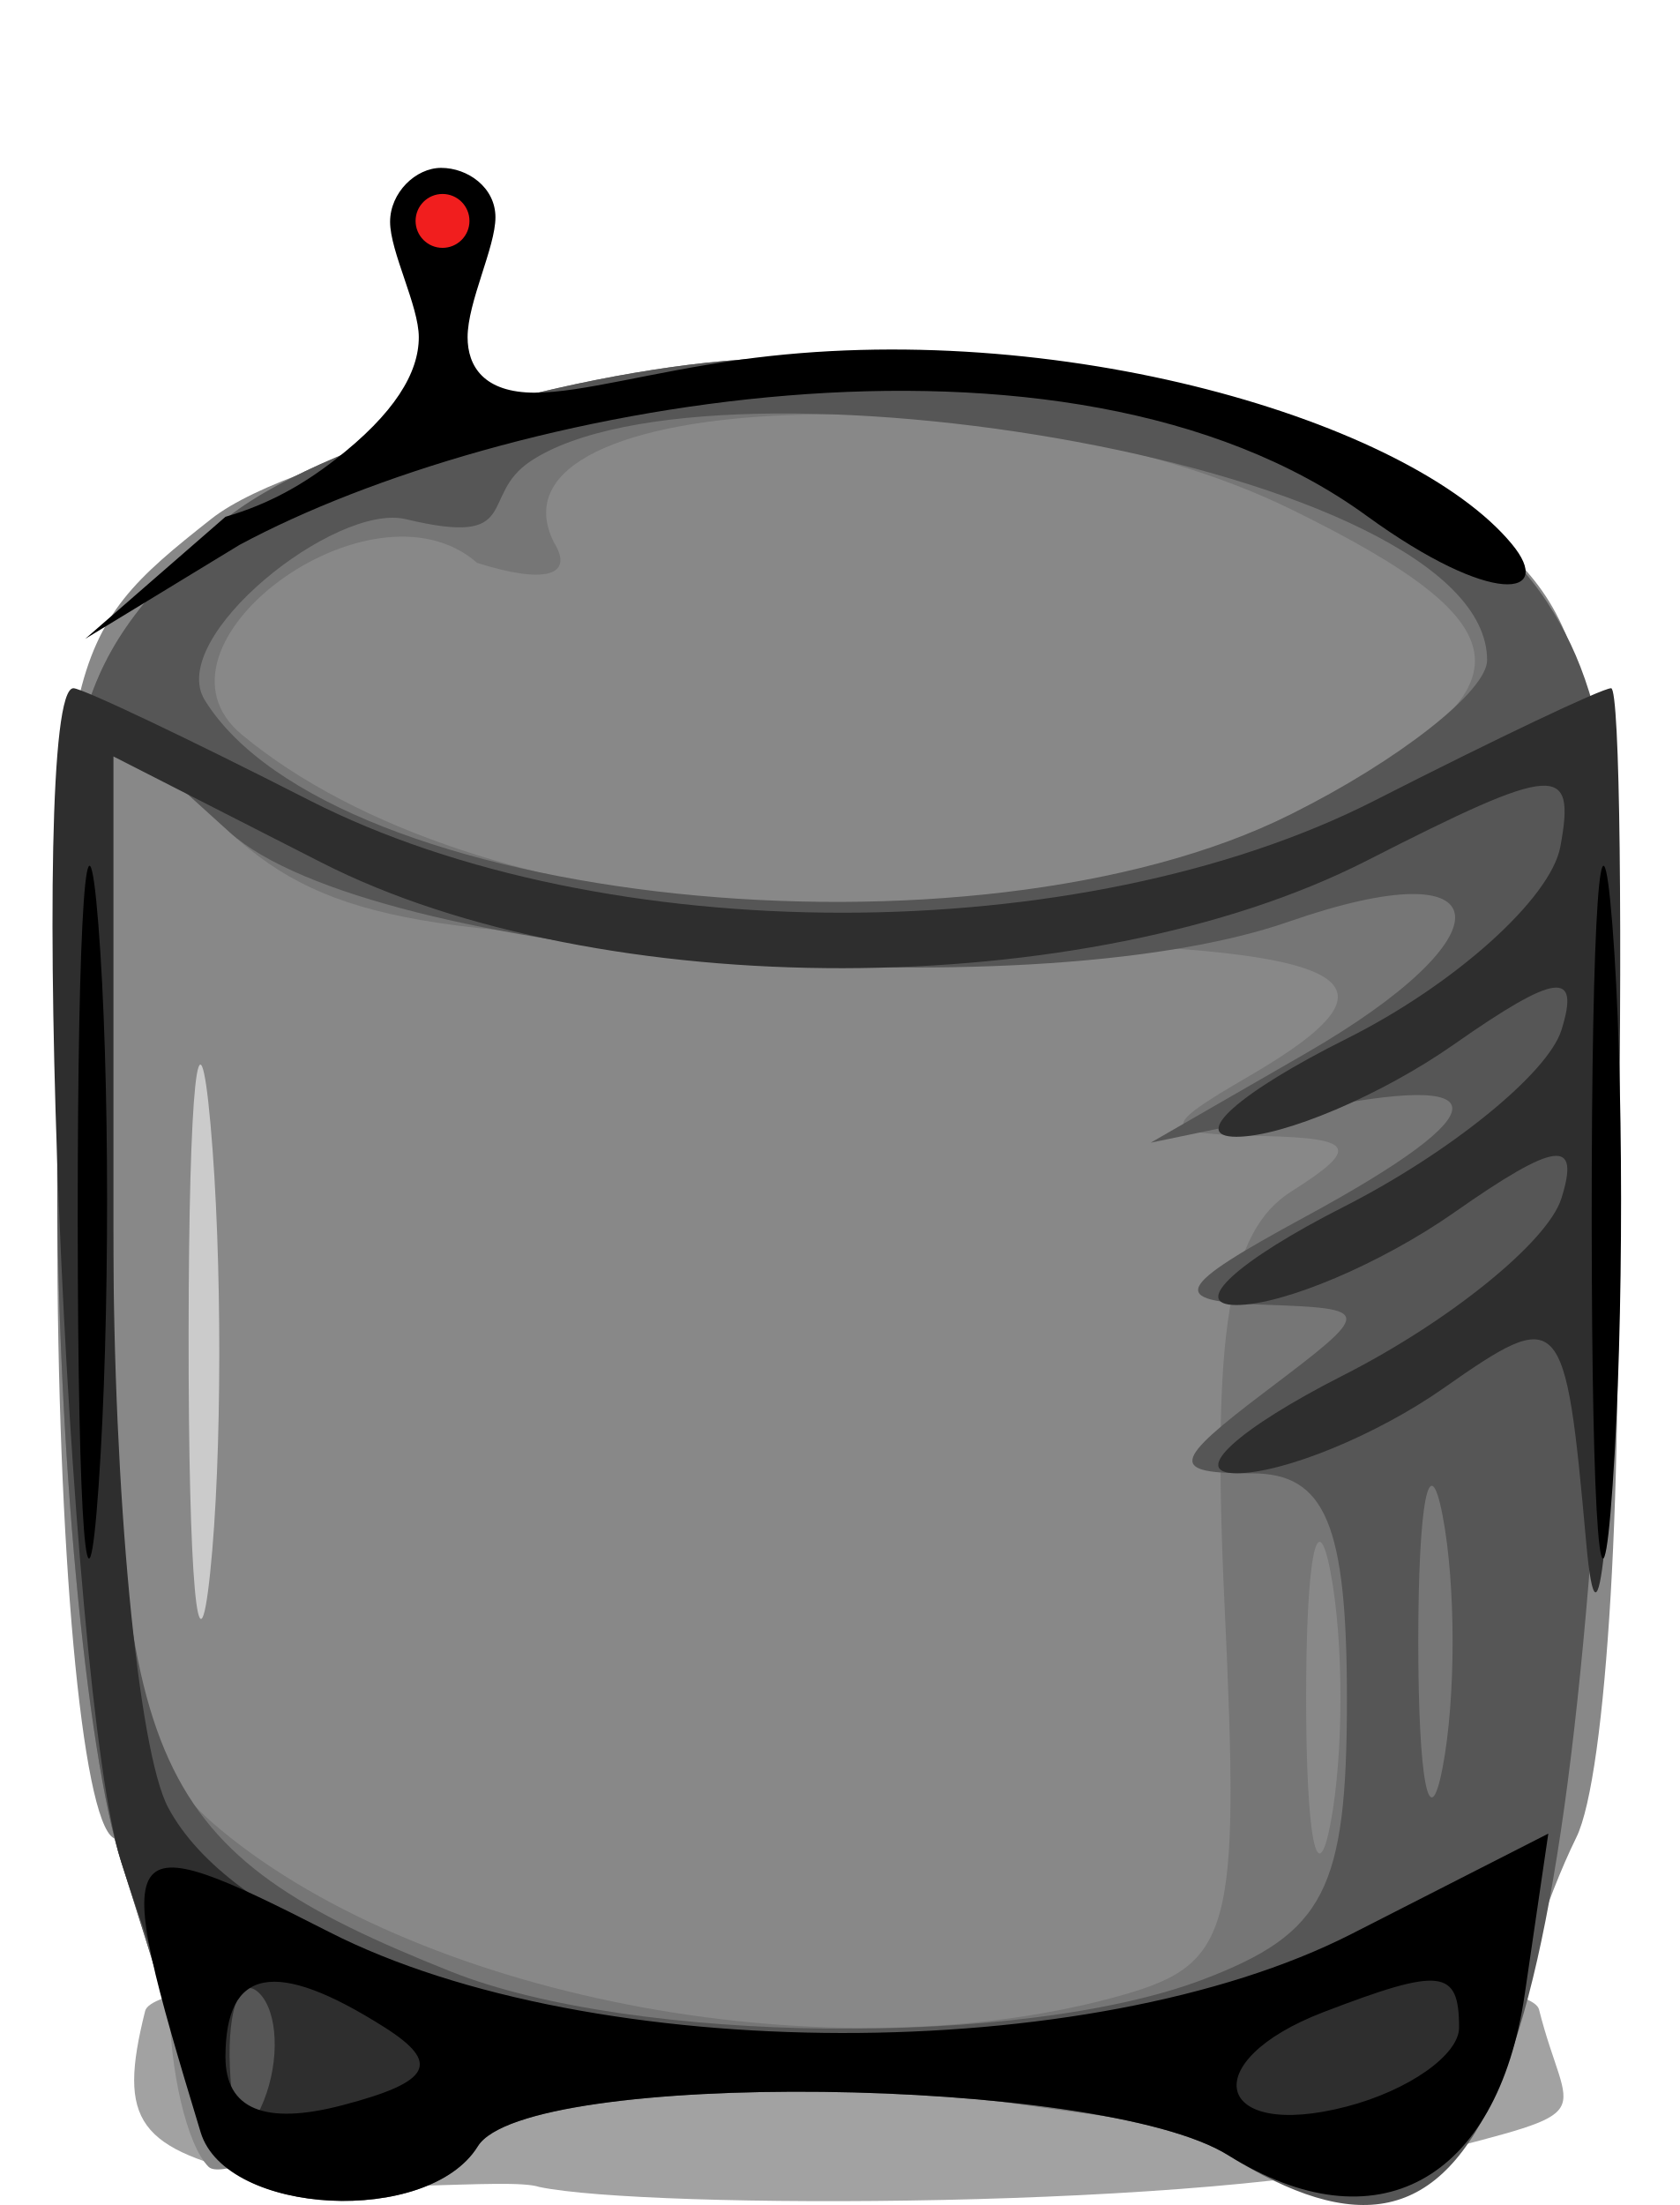
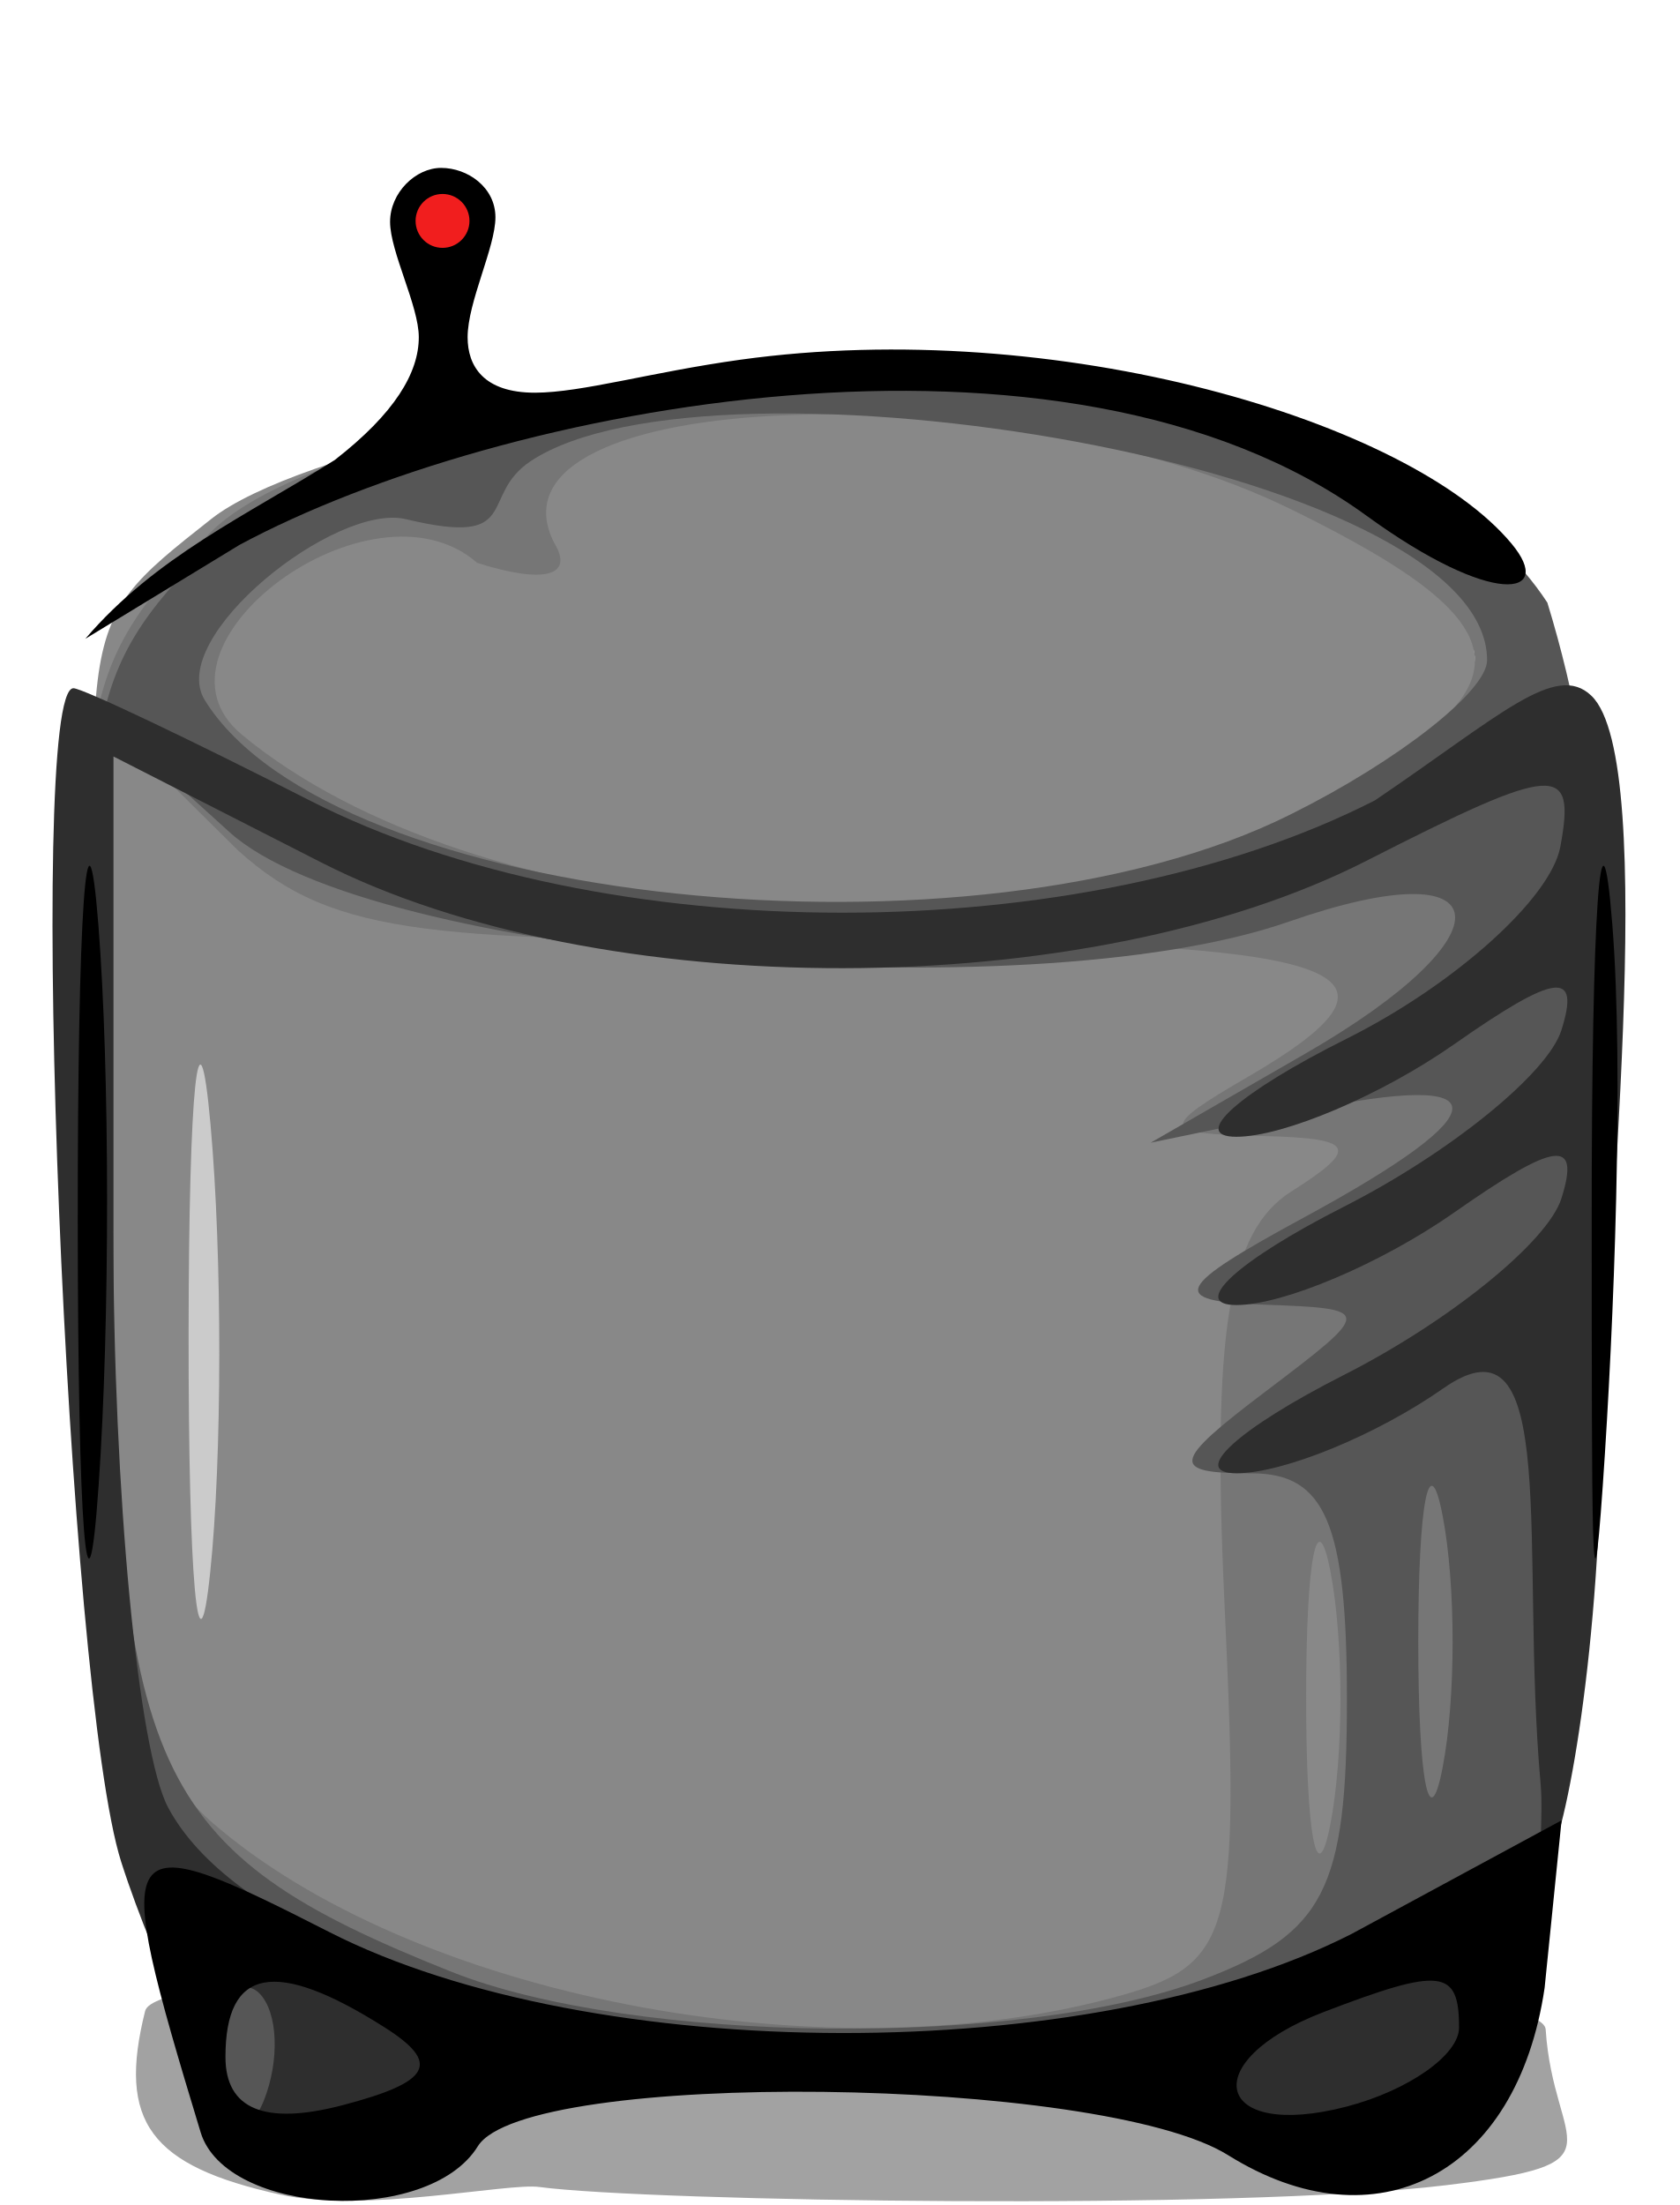
<svg xmlns="http://www.w3.org/2000/svg" width="32" height="42" id="svg13968" version="1.0">
  <defs id="defs13970" />
  <g id="layer1">
-     <g id="g11680" transform="matrix(0.175647,0,0,0.175647,-34.68671,-49.2155)">
-       <path id="path2241" d="M 255.971,517.356 C 252.626,516.24 235.655,518.424 226.412,516.384 C 212.353,513.281 210.197,510.321 213.221,498.271 C 215.209,490.349 362.43,490.276 364.396,498.11 C 367.503,510.488 371.734,508.724 351.796,513.932 C 329.242,519.824 267.465,519.78 255.971,517.356 z " style="fill:#000000;fill-opacity:0.366" />
-       <rect ry="30.795" style="fill:#cbcbcb;fill-opacity:1;fill-rule:evenodd;stroke:none;stroke-width:1.25;stroke-linejoin:miter;stroke-miterlimit:4;stroke-dashoffset:0;stroke-opacity:1" id="rect8116" width="11.13" height="74.727" x="214.139" y="383.329" rx="30.795" />
-       <path id="path2239" d="M 220.093,515.163 C 217.76,512.829 215.851,504.696 215.851,497.089 C 215.851,489.482 213.114,481.567 209.769,479.499 C 206.348,477.385 203.688,448.162 203.688,412.685 C 203.688,351.146 204.09,349.313 220.412,336.453 C 229.61,329.206 264.613,321.38 291.535,321.38 C 327.876,321.38 339.943,323.862 353.773,334.18 C 370.317,346.523 370.992,349.125 372.688,407.113 C 373.655,440.187 371.743,472.74 368.44,479.454 C 365.137,486.169 361.576,497.136 360.527,503.825 C 358.773,515.016 341.326,502.61 279.553,504.182 C 242.625,505.122 222.426,517.496 220.093,515.163 z M 220.312,402.121 C 219.027,387.817 217.958,398.007 217.936,424.766 C 217.913,451.524 218.965,463.228 220.271,450.773 C 221.578,438.318 221.596,416.425 220.312,402.121 z " style="fill:#888888;fill-opacity:1" />
-       <path id="path2237" d="M 219.636,511.628 C 218.499,507.336 214.445,494.053 210.628,482.108 C 206.811,470.164 203.688,436.515 203.688,407.333 C 203.688,357.494 204.702,353.278 220.412,337.828 C 229.61,328.782 258.902,320.513 277.767,319.204 C 317.887,316.419 353.174,327.037 365.299,345.542 L 353.065,514.64 L 289.201,505.784 C 237.604,507.084 221.199,517.522 219.636,511.628 z M 318.074,496.858 C 331.151,493.356 331.989,490.421 330.284,454.119 C 328.902,424.693 330.677,413.736 337.528,409.404 C 344.996,404.683 344.449,403.618 334.44,403.389 C 323.256,403.133 323.133,402.612 332.92,396.912 C 352.833,385.314 343.625,382.195 289.467,382.195 C 244.806,382.195 233.14,380.175 222.571,370.61 L 209.769,359.025 L 209.769,413.758 C 209.769,458.299 211.751,470.218 220.412,477.763 C 242.093,496.65 286.46,505.325 318.074,496.858 z M 341.773,450.612 C 340.323,443.086 339.137,449.244 339.137,464.296 C 339.137,479.347 340.323,485.505 341.773,477.979 C 343.222,470.453 343.222,458.138 341.773,450.612 z M 337.481,368.502 C 364.129,355.19 364.105,348.435 337.36,335.356 C 306.829,320.424 249.031,322.038 257.561,339.023 C 259.816,342.671 256.515,343.548 249.229,341.235 C 237.737,331.187 212.119,350.243 223.705,359.858 C 248.921,380.785 304.449,385.004 337.481,368.502 z " style="fill:#767676;fill-opacity:1" />
-       <path id="path2233" d="M 219.559,511.427 C 218.464,507.246 214.445,494.053 210.628,482.108 C 206.811,470.164 203.688,436.515 203.688,407.333 C 203.688,357.494 204.702,353.278 220.412,337.828 C 229.61,328.782 258.902,320.513 277.767,319.204 C 317.887,316.419 353.174,327.037 365.299,345.542 C 372.814,357.011 374.233,372.037 372.025,416.748 C 367.448,509.445 358.226,531.113 330.676,513.907 C 316.865,505.282 254.491,504.546 249.299,512.948 C 243.944,521.612 221.932,520.486 219.559,511.427 z M 327.963,494.854 C 341.142,489.843 343.562,485.124 343.562,464.446 C 343.562,445.514 341.233,439.97 333.278,439.97 C 324.31,439.97 324.504,438.827 334.798,431.041 C 346.447,422.23 346.442,422.106 334.44,421.675 C 324.12,421.304 324.811,419.863 339.001,412.165 C 360.317,400.601 360.317,396.214 339.001,400.64 L 322.277,404.112 L 339.001,394.48 C 361.569,381.482 360.423,372.068 337.255,380.144 C 308.59,390.137 237.51,384.13 222.379,370.437 L 209.769,359.025 L 209.769,413.758 C 209.769,472.476 213.626,480.928 246.383,493.997 C 266.143,501.881 308.314,502.324 327.963,494.854 z M 353.936,444.531 C 352.486,437.005 351.3,443.162 351.3,458.214 C 351.3,473.266 352.486,479.423 353.936,471.897 C 355.385,464.372 355.385,452.057 353.936,444.531 z M 337.481,368.502 C 349.188,362.654 358.766,355.133 358.766,351.788 C 358.766,330.514 274.722,317.122 255.032,330.204 C 249.31,334.006 254.277,339.565 241.504,336.497 C 233.885,334.667 215.474,349.299 219.689,356.118 C 233.436,378.362 303.086,385.685 337.481,368.502 z " style="fill:#565656" />
-       <path id="path2231" d="M 220.989,511.904 C 219.894,507.723 214.445,494.053 210.628,482.108 C 204.724,463.632 200.291,354.829 205.443,354.829 C 206.408,354.829 217.933,360.302 231.055,366.992 C 262.914,383.234 314.744,383.234 346.603,366.992 C 359.724,360.302 371.25,354.829 372.215,354.829 C 373.18,354.829 373.492,381.511 372.907,414.123 C 372.323,446.735 370.795,461.743 369.512,447.475 C 367.242,422.221 366.83,421.777 354.018,430.751 C 346.779,435.821 336.676,439.965 331.567,439.96 C 326.457,439.955 331.692,435.166 343.2,429.318 C 354.708,423.469 365.335,414.853 366.817,410.169 C 368.896,403.598 366.24,403.945 355.183,411.69 C 347.303,417.209 336.676,421.721 331.567,421.716 C 326.457,421.71 331.692,416.921 343.2,411.073 C 354.708,405.225 365.335,396.608 366.817,391.925 C 368.896,385.354 366.24,385.701 355.183,393.445 C 347.303,398.965 336.676,403.476 331.567,403.471 C 326.457,403.466 331.847,398.677 343.544,392.828 C 355.242,386.98 365.664,377.62 366.705,372.027 C 368.408,362.877 366.303,363.029 345.672,373.548 C 315.37,388.997 262.453,389.081 232.34,373.729 L 209.769,362.221 L 209.769,413.658 C 209.769,441.949 212.448,470.101 215.722,476.219 C 229.112,501.238 309.622,511.802 347.887,492.293 L 358.555,496.952 C 355.575,517.256 350.035,522.007 334.012,512.001 C 320.201,503.376 251.155,502.64 245.963,511.041 C 240.609,519.705 223.362,520.963 220.989,511.904 z M 225.607,496.35 C 223.586,494.329 222.148,497.921 222.412,504.332 C 222.704,511.417 224.145,512.858 226.087,508.006 C 227.843,503.616 227.627,498.371 225.607,496.35 z " style="fill:#2e2e2e" />
-       <path id="path2229" d="M 219.241,511.427 C 209.297,478.691 209.86,477.816 233.195,489.713 C 261.665,504.228 315.804,504.324 344.075,489.911 L 365.403,479.037 L 362.844,496.475 C 359.864,516.779 346.699,523.914 330.676,513.907 C 316.865,505.282 254.491,504.546 249.299,512.948 C 243.951,521.601 221.994,520.49 219.241,511.427 z M 239.17,500.034 C 227.352,492.542 221.932,493.556 221.932,503.256 C 221.932,508.93 226.199,510.693 234.609,508.494 C 244.248,505.973 245.341,503.945 239.17,500.034 z M 355.725,500.075 C 355.725,493.717 353.785,493.496 341.019,498.395 C 327.055,503.753 329.2,512.384 343.562,508.628 C 350.252,506.879 355.725,503.03 355.725,500.075 z M 205.909,412.603 C 205.893,379.155 206.901,364.695 208.15,380.471 C 209.398,396.247 209.411,423.614 208.178,441.286 C 206.946,458.959 205.925,446.051 205.909,412.603 z M 370.11,412.603 C 370.094,379.155 371.102,364.695 372.35,380.471 C 373.598,396.247 373.611,423.614 372.379,441.286 C 371.147,458.959 370.125,446.051 370.11,412.603 z M 221.932,336.238 C 226.717,334.849 230.437,332.676 233.784,330.077 C 240.313,325.007 242.901,320.611 242.901,316.763 C 242.901,313.352 239.788,307.494 239.788,304.252 C 239.788,301.099 242.549,298.4 245.328,298.4 C 248.195,298.4 251.214,300.51 251.214,303.758 C 251.214,307.012 248.193,312.942 248.193,316.767 C 248.193,319.892 249.928,322.793 255.531,322.779 C 260.602,322.767 268.101,320.547 277.767,319.204 C 312.152,314.426 350.39,325.868 361.433,339.174 C 366.173,344.886 359.46,346.132 345.665,336.106 C 312.96,312.335 251.693,324.106 223.453,339.286 L 206.728,349.469 L 221.932,336.238 z " style="fill:#000000;fill-opacity:1" />
-       <path transform="matrix(6.081504,0,0,6.081504,-1789.729,-1249.332)" d="M 335.135 255.444 A 0.48 0.48 0 1 1  334.174,255.444 A 0.48 0.48 0 1 1  335.135 255.444 z" id="path2406" style="fill:#f11e1e;fill-opacity:1;fill-rule:evenodd;stroke:none;stroke-width:3.862;stroke-linejoin:round;stroke-miterlimit:4;stroke-dashoffset:0;stroke-opacity:1" />
-     </g>
+     <path style="fill:black;fill-opacity:0.366" d="M 10.274,41.657 C 9.661,41.574 6.958,42.16 5.334,41.801 C 2.865,41.256 2.234,40.421 2.765,38.304 C 3.114,36.913 29.354,37.239 29.445,38.655 C 29.592,40.943 31.002,41.205 27.547,41.623 C 23.533,42.11 12.329,41.933 10.274,41.657 z " id="path2241" />
+     <rect rx="5.409" y="18.115" x="2.926" height="13.126" width="1.955" id="rect8116" style="fill:#cbcbcb;fill-opacity:1;fill-rule:evenodd;stroke:none;stroke-width:1.25;stroke-linejoin:miter;stroke-miterlimit:4;stroke-dashoffset:0;stroke-opacity:1" ry="5.409" />
+     <path style="fill:#888;fill-opacity:1" d="M 3.106,35.007 C 2.505,34.636 1.844,28.676 1.844,22.444 C 1.844,11.635 1.161,12.14 4.028,9.882 C 5.644,8.609 11.792,7.234 16.521,7.234 C 22.904,7.234 25.023,7.67 27.452,9.482 C 28.919,12.529 28.291,27.515 28.252,32.375 C 28.186,40.361 26.546,39.059 15.742,39.343 C 5.497,39.782 8.153,40.506 3.106,35.007 z M 4.01,21.416 C 3.785,18.903 3.597,20.693 3.593,25.393 C 3.589,30.093 3.774,32.149 4.003,29.961 C 4.233,27.774 4.236,23.928 4.01,21.416 z " id="path2239" />
+     <path style="fill:#767676;fill-opacity:1" d="M 2.941,35.276 C 2.27,33.178 1.596,27.457 1.596,22.331 C 1.596,13.577 1.269,12.837 4.028,10.123 C 5.644,8.534 11.104,7.461 14.418,7.231 C 21.465,6.741 26.779,8.796 28.909,12.046 L 27.328,41.18 L 15.542,39.245 C 5.681,39.425 5.786,44.263 2.941,35.276 z M 21.182,38.056 C 23.479,37.441 23.626,36.925 23.327,30.549 C 23.084,25.381 23.396,23.456 24.599,22.695 C 25.911,21.866 25.815,21.679 24.057,21.639 C 22.092,21.594 22.071,21.502 23.79,20.501 C 27.287,18.464 25.67,17.916 16.157,17.916 C 8.313,17.916 6.39,17.877 4.533,16.197 L 2.159,13.846 L 2.159,23.46 C 2.159,31.283 2.507,33.377 4.028,34.702 C 7.836,38.02 15.629,39.543 21.182,38.056 z M 25.345,29.933 C 25.09,28.611 24.882,29.693 24.882,32.337 C 24.882,34.98 25.09,36.062 25.345,34.74 C 25.599,33.418 25.599,31.255 25.345,29.933 z M 24.591,15.511 C 29.271,13.173 29.267,11.986 24.57,9.689 C 19.207,7.066 9.055,7.349 10.553,10.333 C 10.949,10.974 10.369,11.128 9.09,10.721 C 7.071,8.956 2.571,12.304 4.606,13.992 C 9.035,17.668 18.789,18.409 24.591,15.511 z " id="path2237" />
+     <path style="fill:#565656;fill-opacity:1" d="M 4.383,40.615 C 4.191,39.881 3.422,36.932 2.751,34.834 C 2.081,32.736 1.722,27.647 1.722,22.521 C 1.722,13.767 1.332,13.026 4.091,10.312 C 5.707,8.723 10.978,7.334 14.292,7.104 C 21.339,6.615 27.347,8.228 29.477,11.478 C 31.645,18.526 29.945,26.071 29.65,34.129 C 28.582,41.79 25.802,42.024 22.551,40.013 C 19.785,38.301 9.951,38.438 9.039,40.188 C 8.212,41.774 4.8,42.206 4.383,40.615 z M 22.919,37.704 C 25.234,36.824 25.659,35.995 25.659,32.363 C 25.659,29.038 25.25,28.064 23.853,28.064 C 22.277,28.064 22.311,27.863 24.12,26.496 C 26.166,24.948 26.165,24.926 24.057,24.85 C 22.244,24.785 22.365,24.532 24.858,23.18 C 28.602,21.149 28.602,20.378 24.858,21.156 L 21.92,21.766 L 24.858,20.074 C 28.822,17.791 28.62,16.137 24.551,17.556 C 19.516,19.311 7.031,18.256 4.373,15.851 L 2.159,13.846 L 2.159,23.46 C 2.159,33.773 2.836,35.258 8.59,37.554 C 12.061,38.938 19.468,39.016 22.919,37.704 z M 27.481,28.865 C 27.226,27.543 27.018,28.625 27.018,31.268 C 27.018,33.912 27.226,34.994 27.481,33.672 C 27.736,32.35 27.736,30.187 27.481,28.865 z M 24.591,15.511 C 26.647,14.484 28.329,13.162 28.329,12.575 C 28.329,8.838 13.567,6.486 10.109,8.784 C 9.104,9.452 9.976,10.428 7.733,9.889 C 6.394,9.568 3.161,12.138 3.901,13.336 C 6.316,17.243 18.549,18.529 24.591,15.511 z " id="path2233" />
+     <path style="fill:#2e2e2e;fill-opacity:1" d="M 4.382,40.573 C 4.19,39.838 2.98,37.563 2.309,35.465 C 1.272,32.22 0.494,13.109 1.399,13.109 C 1.568,13.109 3.593,14.07 5.897,15.245 C 11.493,18.098 20.597,18.098 26.193,15.245 C 28.583,13.625 29.636,12.598 30.317,13.253 C 31.631,14.519 30.546,24.052 30.498,27.754 C 30.421,32.032 29.725,35.479 29.395,35.559 C 29.282,35.586 29.406,34.618 29.349,33.983 C 28.95,29.547 29.746,24.868 27.495,26.445 C 26.224,27.335 24.449,28.063 23.552,28.062 C 22.655,28.061 23.574,27.22 25.595,26.193 C 27.617,25.166 29.483,23.652 29.744,22.83 C 30.109,21.675 29.642,21.736 27.7,23.097 C 26.316,24.066 24.449,24.858 23.552,24.858 C 22.655,24.857 23.574,24.015 25.595,22.988 C 27.617,21.961 29.483,20.448 29.744,19.625 C 30.109,18.471 29.642,18.532 27.7,19.892 C 26.316,20.861 24.449,21.654 23.552,21.653 C 22.655,21.652 23.601,20.811 25.656,19.784 C 27.71,18.756 29.541,17.112 29.724,16.13 C 30.023,14.523 29.653,14.55 26.029,16.397 C 20.707,19.111 11.412,19.125 6.123,16.429 L 2.159,14.408 L 2.159,23.442 C 2.159,28.411 2.629,33.356 3.204,34.431 C 5.556,38.825 19.697,40.681 26.419,37.254 L 28.292,38.073 C 27.769,41.639 26.796,42.474 23.982,40.716 C 21.556,39.201 9.428,39.072 8.516,40.547 C 7.575,42.069 4.799,42.164 4.382,40.573 z M 4.94,37.967 C 4.585,37.612 4.017,38.117 4.064,39.243 C 4.115,40.487 4.684,40.866 5.025,40.014 C 5.333,39.243 5.295,38.322 4.94,37.967 z " id="path2231" />
+     <path style="fill:black;fill-opacity:1" d="M 3.822,40.615 C 2.076,34.865 2.175,34.711 6.273,36.801 C 11.274,39.351 20.783,39.368 25.749,36.836 L 29.748,34.673 L 29.425,37.863 C 28.901,41.429 26.21,42.808 23.396,41.051 C 20.97,39.536 10.014,39.407 9.102,40.882 C 8.163,42.402 4.306,42.207 3.822,40.615 z M 7.323,38.614 C 5.247,37.298 4.295,37.476 4.295,39.18 C 4.295,40.177 5.044,40.486 6.522,40.1 C 8.215,39.657 8.407,39.301 7.323,38.614 z M 27.795,38.621 C 27.795,37.504 27.455,37.466 25.212,38.326 C 22.76,39.267 23.136,40.783 25.659,40.124 C 26.834,39.816 27.795,39.14 27.795,38.621 z M 1.481,23.257 C 1.478,17.382 1.655,14.842 1.874,17.613 C 2.093,20.384 2.096,25.191 1.879,28.295 C 1.663,31.399 1.483,29.132 1.481,23.257 z M 30.322,23.257 C 30.319,17.382 30.496,14.842 30.715,17.613 C 30.935,20.384 30.75,25.191 30.533,28.295 C 30.317,31.399 30.325,29.132 30.322,23.257 z M 6.377,8.762 C 7.523,7.871 7.978,7.099 7.978,6.423 C 7.978,5.824 7.431,4.795 7.431,4.225 C 7.431,3.672 7.916,3.198 8.404,3.198 C 8.908,3.198 9.438,3.568 9.438,4.139 C 9.438,4.71 8.908,5.752 8.908,6.424 C 8.908,6.973 9.212,7.482 10.196,7.48 C 11.087,7.477 12.404,7.088 14.102,6.852 C 20.142,6.013 26.858,8.022 28.798,10.359 C 29.631,11.363 28.451,11.582 26.028,9.82 C 20.284,5.645 9.522,7.713 4.562,10.379 L 1.625,12.168 C 2.964,10.601 4.702,9.816 6.377,8.762 z " id="path2229" />
+     <path style="fill:#f11e1e;fill-opacity:1;fill-rule:evenodd;stroke:none;stroke-width:3.862;stroke-linejoin:round;stroke-miterlimit:4;stroke-dashoffset:0;stroke-opacity:1" id="path2406" d="M 335.135 255.444 A 0.48 0.48 0 1 1  334.174,255.444 A 0.48 0.48 0 1 1  335.135 255.444 z" transform="matrix(1.068198,0,0,1.068198,-349.0472,-268.6569)" />
  </g>
</svg>
